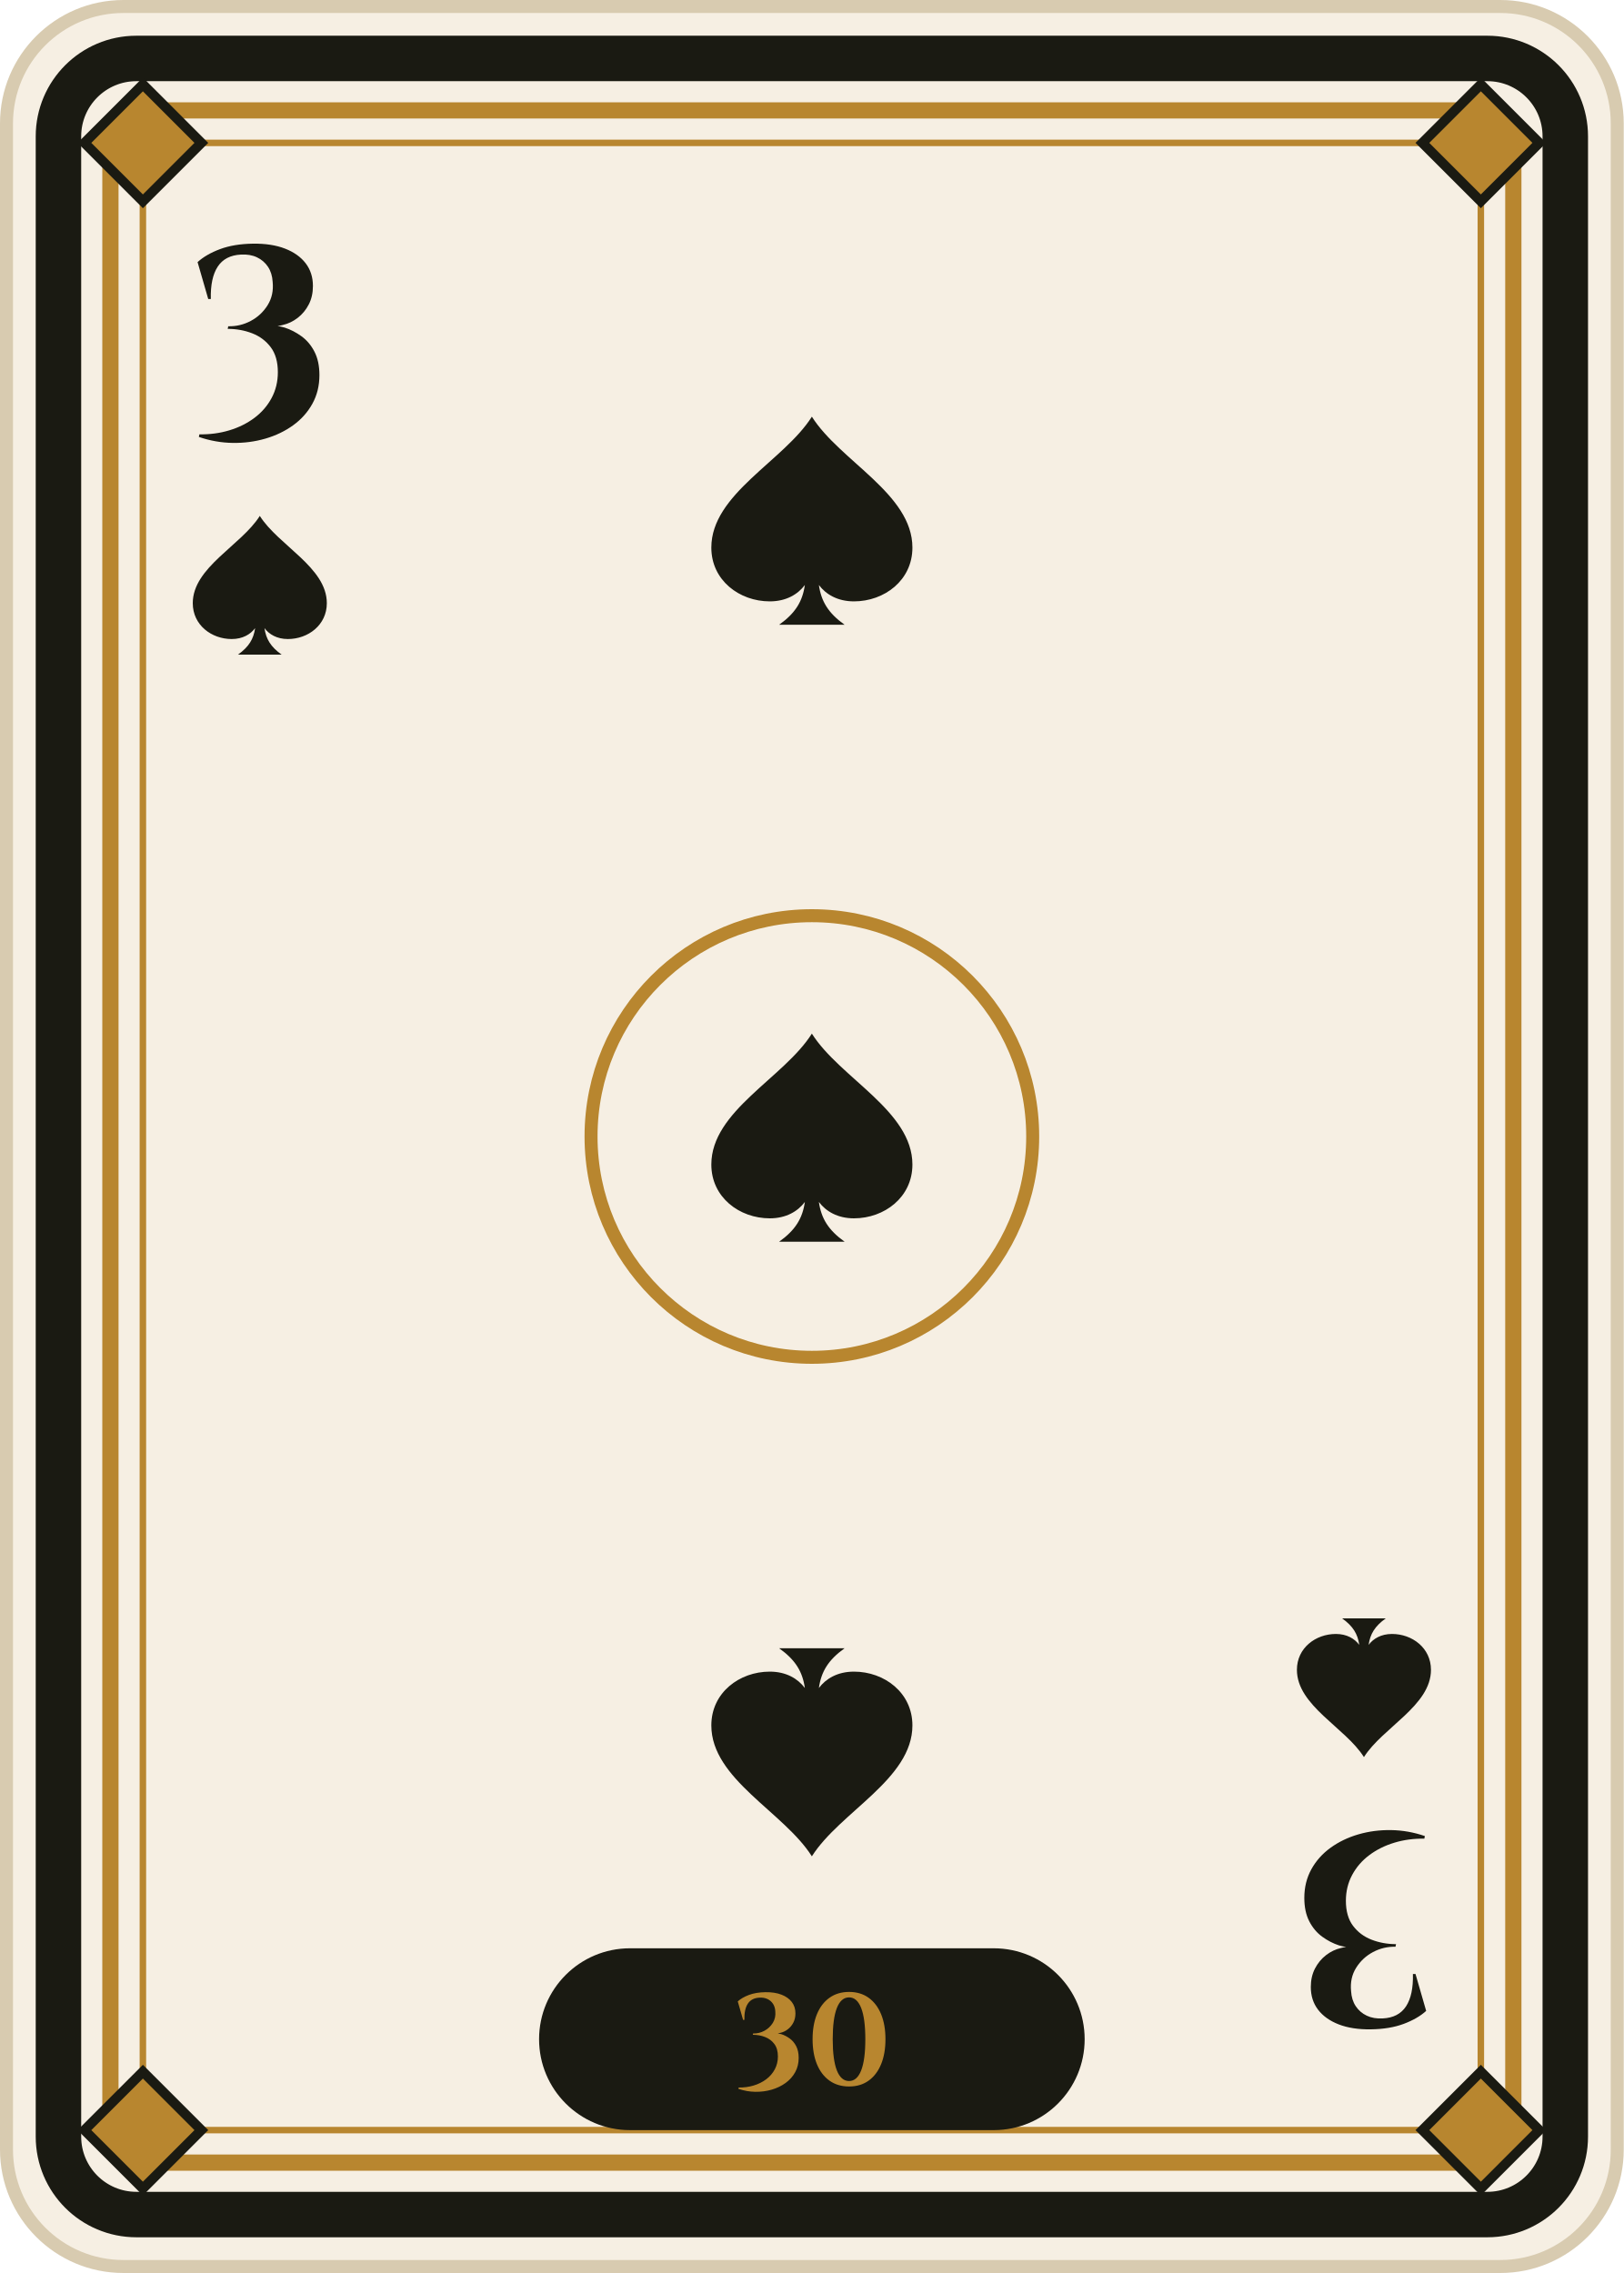
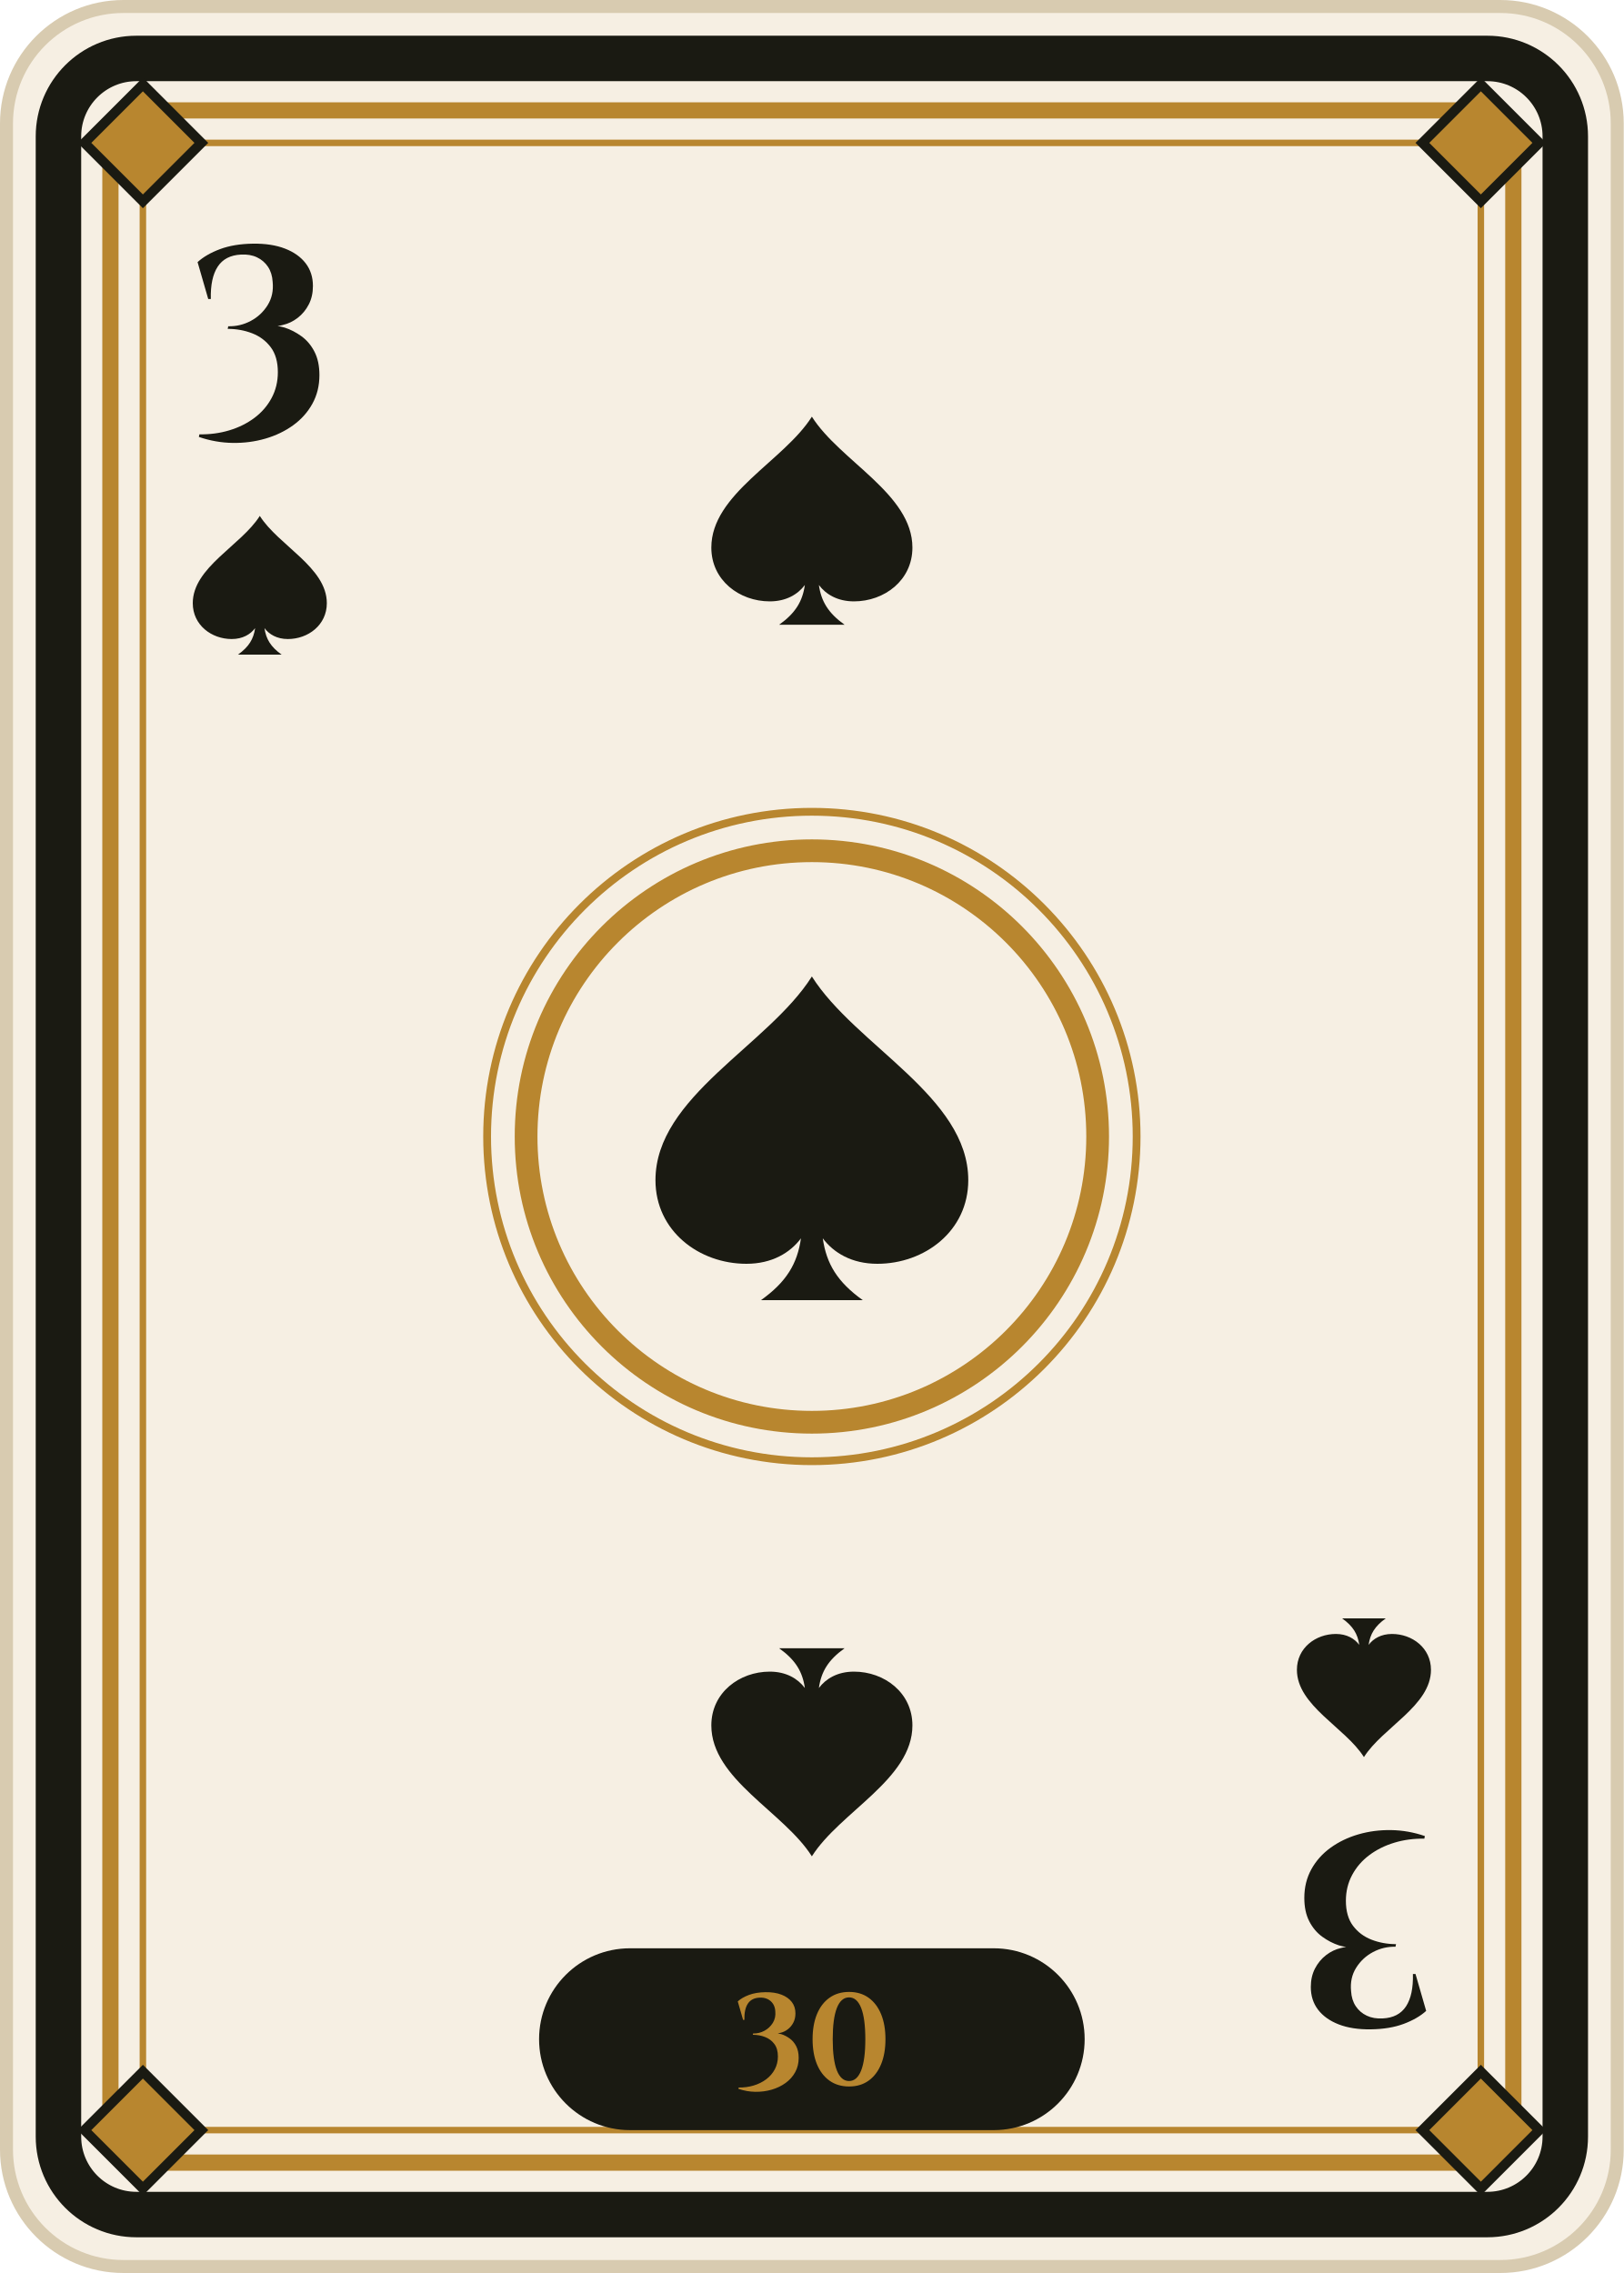
<svg xmlns="http://www.w3.org/2000/svg" viewBox="0 0 250 350" role="img" aria-label="3 of spades">
  <rect x="1" y="1" width="248" height="348" rx="18" fill="#f6efe3" stroke="#d8cbb0" stroke-width="2" />
  <rect x="9" y="9" width="232" height="332" rx="12" fill="none" stroke="#1a1a12" stroke-width="7" />
  <rect x="17" y="17" width="216" height="316" rx="8" fill="none" stroke="#b8862f" stroke-width="2.5" />
  <rect x="22" y="22" width="206" height="306" rx="6" fill="none" stroke="#b8862f" stroke-width="1" />
  <path d="M22 13L31 22L22 31L13 22Z" fill="#b8862f" stroke="#1a1a12" stroke-width="1.5" />
  <path d="M228 13L237 22L228 31L219 22Z" fill="#b8862f" stroke="#1a1a12" stroke-width="1.5" />
  <path d="M22 319L31 328L22 337L13 328Z" fill="#b8862f" stroke="#1a1a12" stroke-width="1.5" />
  <path d="M228 319L237 328L228 337L219 328Z" fill="#b8862f" stroke="#1a1a12" stroke-width="1.5" />
  <path d="M38.94 37.52L38.94 37.52Q41.82 37.48 43.88 38.28Q45.94 39.08 47.06 40.54Q48.18 42 48.18 44.04L48.18 44.04Q48.18 45.64 47.54 46.88Q46.90 48.12 45.84 48.94Q44.78 49.76 43.54 50.04L43.54 50.04Q43.14 50.16 42.74 50.20L42.74 50.20Q43.26 50.28 43.82 50.44L43.82 50.44Q45.18 50.88 46.42 51.78Q47.66 52.68 48.42 54.16Q49.18 55.64 49.18 57.76L49.18 57.76Q49.18 60.20 48.10 62.16Q47.02 64.12 45.14 65.48Q43.26 66.84 40.86 67.54Q38.46 68.24 35.82 68.20Q33.18 68.16 30.62 67.28L30.62 67.28L30.70 66.88Q33.14 66.92 35.32 66.26Q37.50 65.60 39.18 64.34Q40.86 63.08 41.82 61.28Q42.78 59.48 42.78 57.32L42.78 57.32Q42.78 54.92 41.68 53.46Q40.58 52 38.82 51.32Q37.06 50.64 35.06 50.64L35.06 50.64L35.14 50.24Q36.98 50.28 38.60 49.42Q40.22 48.56 41.20 47Q42.18 45.44 41.98 43.40L41.98 43.40Q41.90 42.04 41.26 41.08Q40.62 40.12 39.56 39.62Q38.50 39.12 37.10 39.20L37.10 39.20Q34.66 39.32 33.52 41.06Q32.38 42.80 32.46 46.04L32.46 46.04L32.06 46.04L30.42 40.36Q31.74 39.16 33.88 38.36Q36.02 37.56 38.94 37.52Z" fill="#1a1a12" />
  <path d="M50 6C62 25 93 39 93 62C93 76 81 85 68 85C61 85 56 82 53 78C54 85 57 90 64 95L36 95C43 90 46 85 47 78C44 82 39 85 32 85C19 85 7 76 7 62C7 39 38 25 50 6Z" fill="#1a1a12" transform="translate(28 78) scale(0.24)" />
  <g transform="rotate(180 125 175)">
    <path d="M38.94 37.52L38.94 37.52Q41.82 37.48 43.88 38.28Q45.94 39.08 47.06 40.54Q48.18 42 48.18 44.04L48.18 44.04Q48.18 45.64 47.54 46.88Q46.90 48.12 45.84 48.94Q44.78 49.76 43.54 50.04L43.54 50.04Q43.14 50.16 42.74 50.20L42.74 50.20Q43.26 50.28 43.82 50.44L43.82 50.44Q45.18 50.88 46.42 51.78Q47.66 52.68 48.42 54.16Q49.18 55.64 49.18 57.76L49.18 57.76Q49.18 60.20 48.10 62.16Q47.02 64.12 45.14 65.48Q43.26 66.84 40.86 67.54Q38.46 68.24 35.82 68.20Q33.18 68.16 30.62 67.28L30.62 67.28L30.70 66.88Q33.14 66.92 35.32 66.26Q37.50 65.60 39.18 64.34Q40.86 63.08 41.82 61.28Q42.78 59.48 42.78 57.32L42.78 57.32Q42.78 54.92 41.68 53.46Q40.58 52 38.82 51.32Q37.06 50.64 35.06 50.64L35.06 50.64L35.14 50.24Q36.98 50.28 38.60 49.42Q40.22 48.56 41.20 47Q42.18 45.44 41.98 43.40L41.98 43.40Q41.90 42.04 41.26 41.08Q40.62 40.12 39.56 39.62Q38.50 39.12 37.10 39.20L37.10 39.20Q34.66 39.32 33.52 41.06Q32.38 42.80 32.46 46.04L32.46 46.04L32.06 46.04L30.42 40.36Q31.74 39.16 33.88 38.36Q36.02 37.56 38.94 37.52Z" fill="#1a1a12" />
    <path d="M50 6C62 25 93 39 93 62C93 76 81 85 68 85C61 85 56 82 53 78C54 85 57 90 64 95L36 95C43 90 46 85 47 78C44 82 39 85 32 85C19 85 7 76 7 62C7 39 38 25 50 6Z" fill="#1a1a12" transform="translate(28 78) scale(0.24)" />
  </g>
  <path d="M50 6C62 25 93 39 93 62C93 76 81 85 68 85C61 85 56 82 53 78C54 85 57 90 64 95L36 95C43 90 46 85 47 78C44 82 39 85 32 85C19 85 7 76 7 62C7 39 38 25 50 6Z" fill="#1a1a12" transform="translate(107 62) scale(0.36)" />
-   <path d="M50 6C62 25 93 39 93 62C93 76 81 85 68 85C61 85 56 82 53 78C54 85 57 90 64 95L36 95C43 90 46 85 47 78C44 82 39 85 32 85C19 85 7 76 7 62C7 39 38 25 50 6Z" fill="#1a1a12" transform="translate(107 157) scale(0.36)" />
+   <path d="M50 6C62 25 93 39 93 62C93 76 81 85 68 85C61 85 56 82 53 78C54 85 57 90 64 95L36 95C43 90 46 85 47 78C44 82 39 85 32 85C19 85 7 76 7 62C7 39 38 25 50 6Z" fill="#1a1a12" transform="translate(97 147) scale(0.56)" />
  <path d="M50 6C62 25 93 39 93 62C93 76 81 85 68 85C61 85 56 82 53 78C54 85 57 90 64 95L36 95C43 90 46 85 47 78C44 82 39 85 32 85C19 85 7 76 7 62C7 39 38 25 50 6Z" fill="#1a1a12" transform="translate(107 252) scale(0.36) rotate(180 50 50)" />
-   <circle cx="125" cy="175" r="34" fill="none" stroke="#b8862f" stroke-width="2" />
+   <circle cx="125" cy="175" r="44" fill="none" stroke="#b8862f" stroke-width="3.5" />
+   <circle cx="125" cy="175" r="50" fill="none" stroke="#b8862f" stroke-width="1.2" />
  <rect x="83" y="300" width="84" height="28" rx="14" fill="#1a1a12" />
  <path d="M117.85 306.76L117.85 306.76Q119.29 306.74 120.32 307.14Q121.35 307.54 121.91 308.27Q122.47 309 122.47 310.02L122.47 310.02Q122.47 310.82 122.15 311.44Q121.83 312.06 121.30 312.47Q120.77 312.88 120.15 313.02L120.15 313.02Q119.95 313.08 119.75 313.10L119.75 313.10Q120.01 313.14 120.29 313.22L120.29 313.22Q120.97 313.44 121.59 313.89Q122.21 314.34 122.59 315.08Q122.97 315.82 122.97 316.88L122.97 316.88Q122.97 318.10 122.43 319.08Q121.89 320.06 120.95 320.74Q120.01 321.42 118.81 321.77Q117.61 322.12 116.29 322.10Q114.97 322.08 113.69 321.64L113.69 321.64L113.73 321.44Q114.95 321.46 116.04 321.13Q117.13 320.80 117.97 320.17Q118.81 319.54 119.29 318.64Q119.77 317.74 119.77 316.66L119.77 316.66Q119.77 315.46 119.22 314.73Q118.67 314 117.79 313.66Q116.91 313.32 115.91 313.32L115.91 313.32L115.95 313.12Q116.87 313.14 117.68 312.71Q118.49 312.28 118.98 311.50Q119.47 310.72 119.37 309.70L119.37 309.70Q119.33 309.02 119.01 308.54Q118.69 308.06 118.16 307.81Q117.63 307.56 116.93 307.60L116.93 307.60Q115.71 307.66 115.14 308.53Q114.57 309.40 114.61 311.02L114.61 311.02L114.41 311.02L113.59 308.18Q114.25 307.58 115.32 307.18Q116.39 306.78 117.85 306.76ZM130.73 306.72L130.73 306.72Q132.49 306.72 133.74 307.62Q134.99 308.52 135.66 310.15Q136.33 311.78 136.33 314L136.33 314Q136.33 316.22 135.66 317.85Q134.99 319.48 133.74 320.38Q132.49 321.28 130.73 321.28L130.73 321.28Q128.97 321.28 127.71 320.38Q126.45 319.48 125.78 317.85Q125.11 316.22 125.11 314L125.11 314Q125.11 311.78 125.78 310.15Q126.45 308.52 127.71 307.62Q128.97 306.72 130.73 306.72ZM130.73 307.56L130.73 307.56Q129.49 307.56 128.85 309.19Q128.21 310.82 128.21 314L128.21 314Q128.21 317.18 128.85 318.81Q129.49 320.44 130.73 320.44L130.73 320.44Q131.95 320.44 132.59 318.81Q133.23 317.18 133.23 314L133.23 314Q133.23 310.82 132.59 309.19Q131.95 307.56 130.73 307.56Z" fill="#b8862f" />
</svg>
